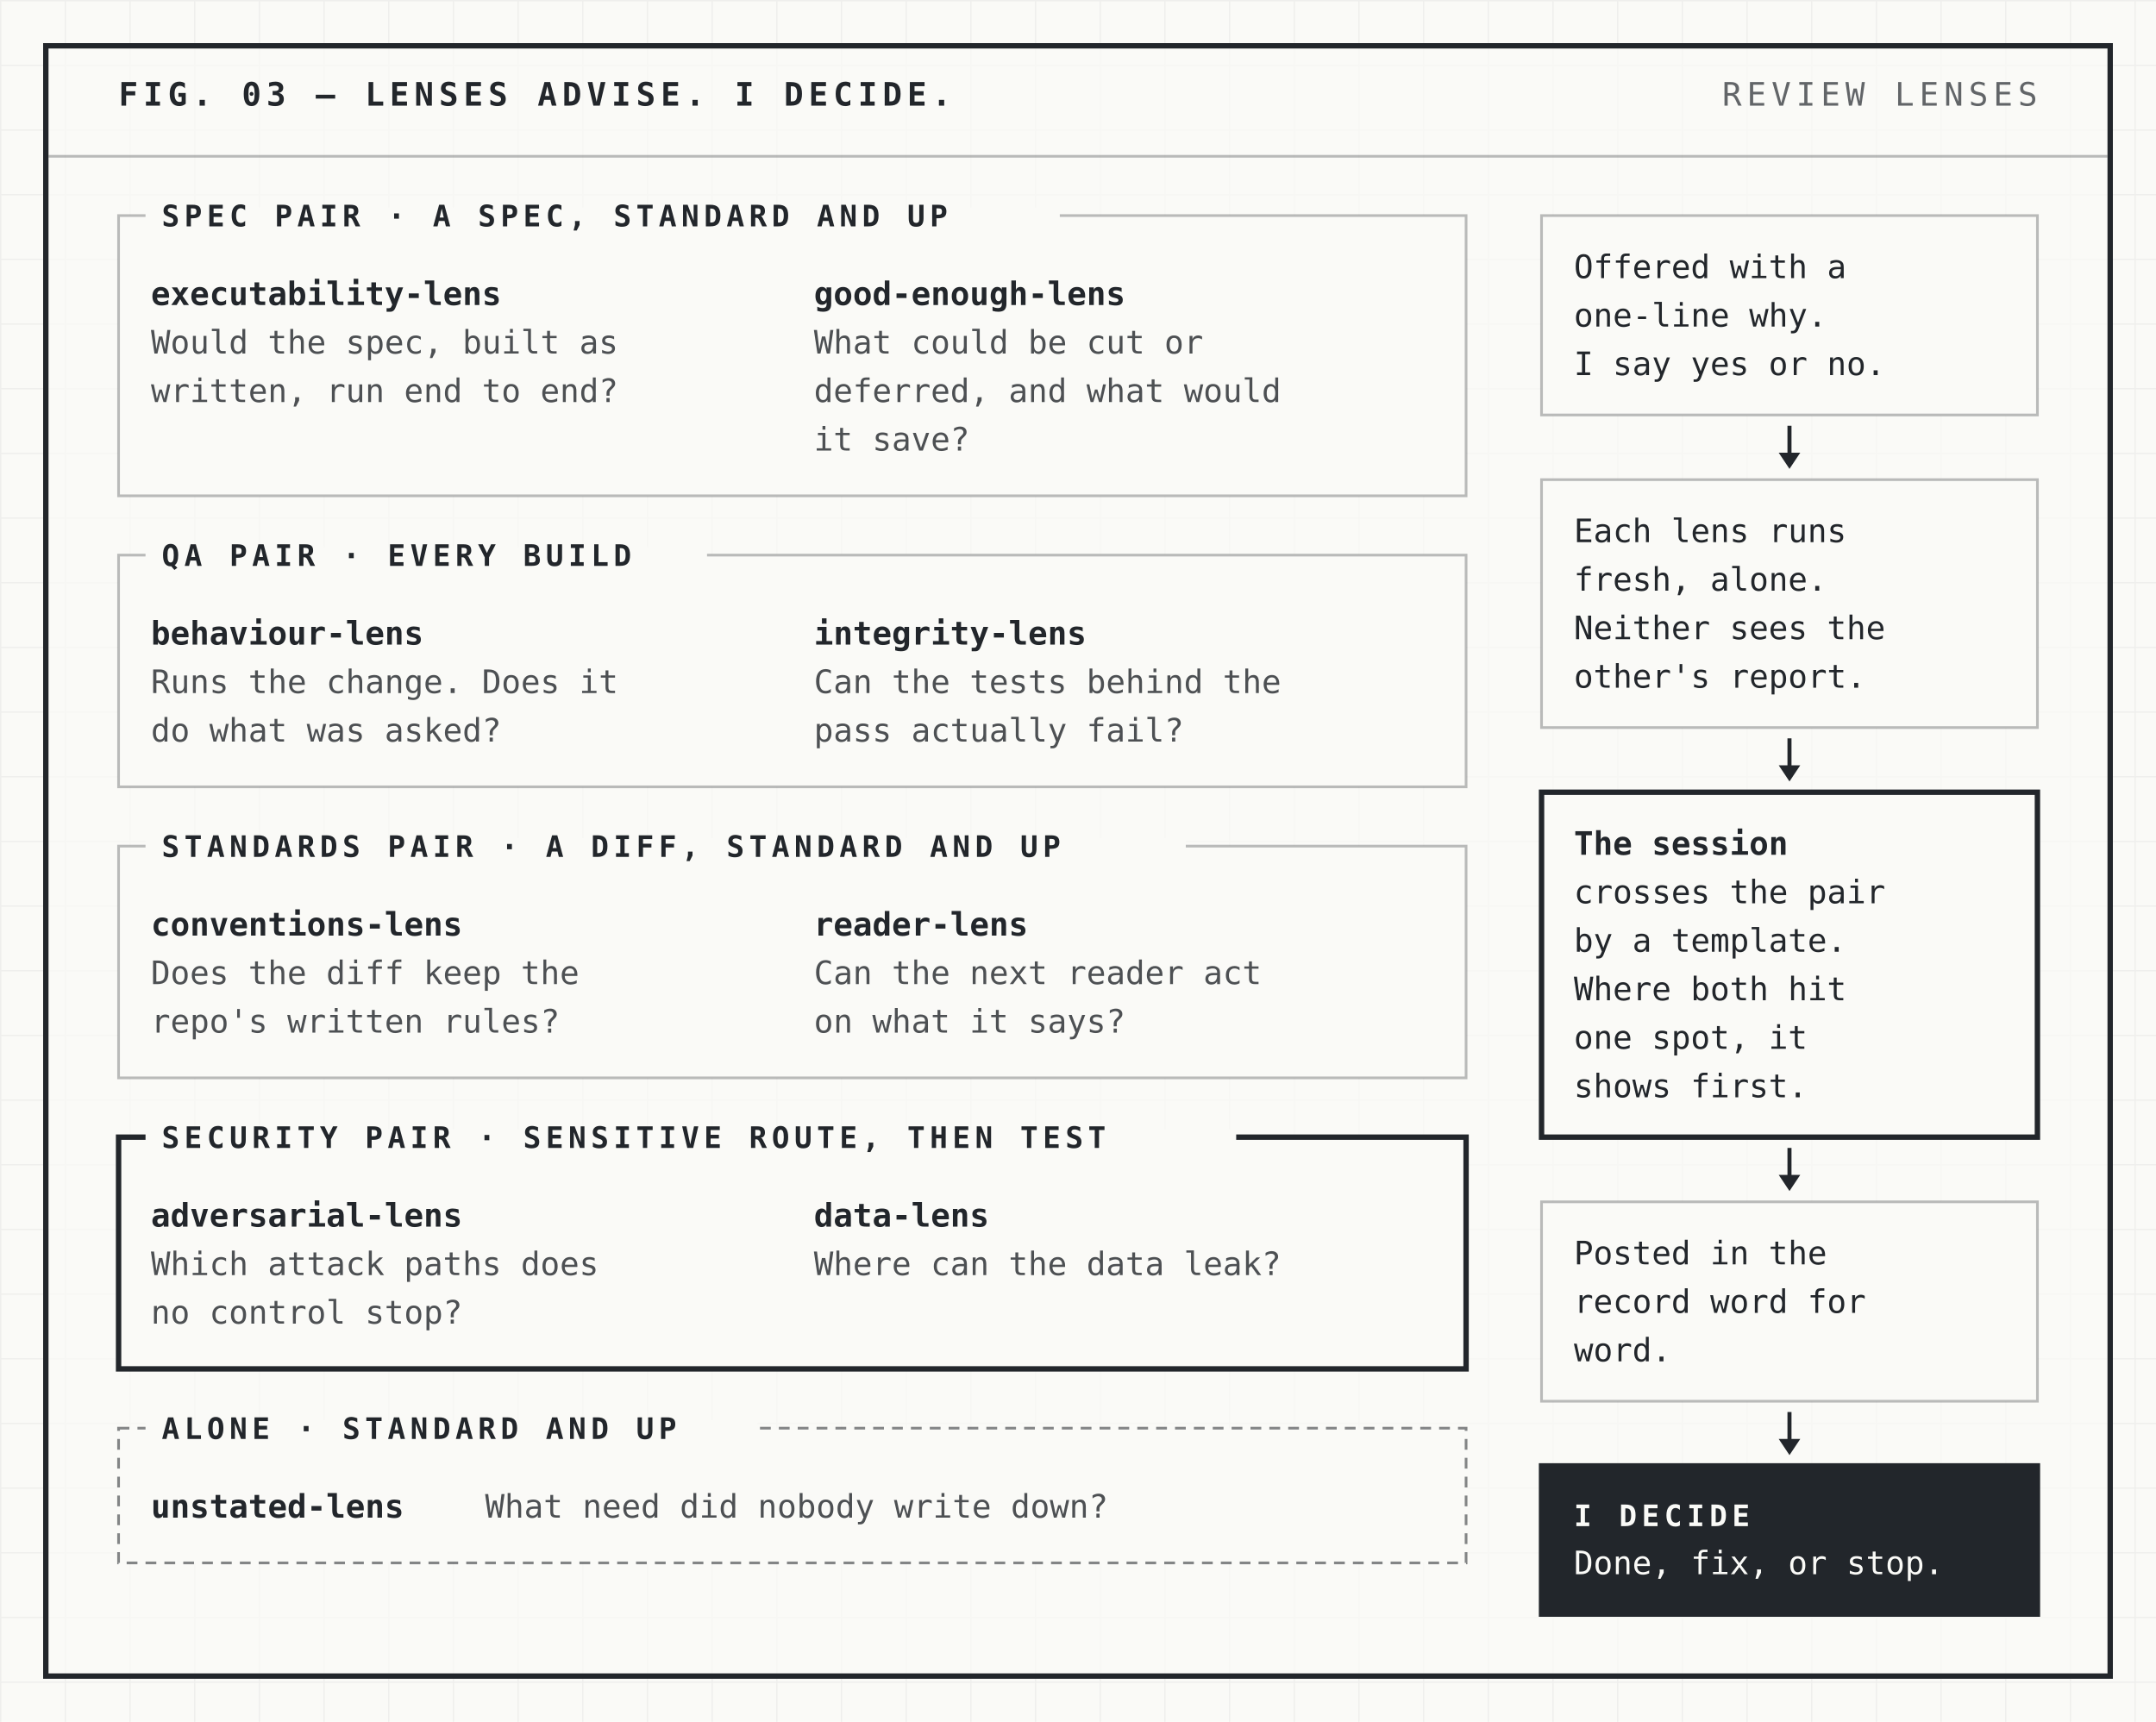
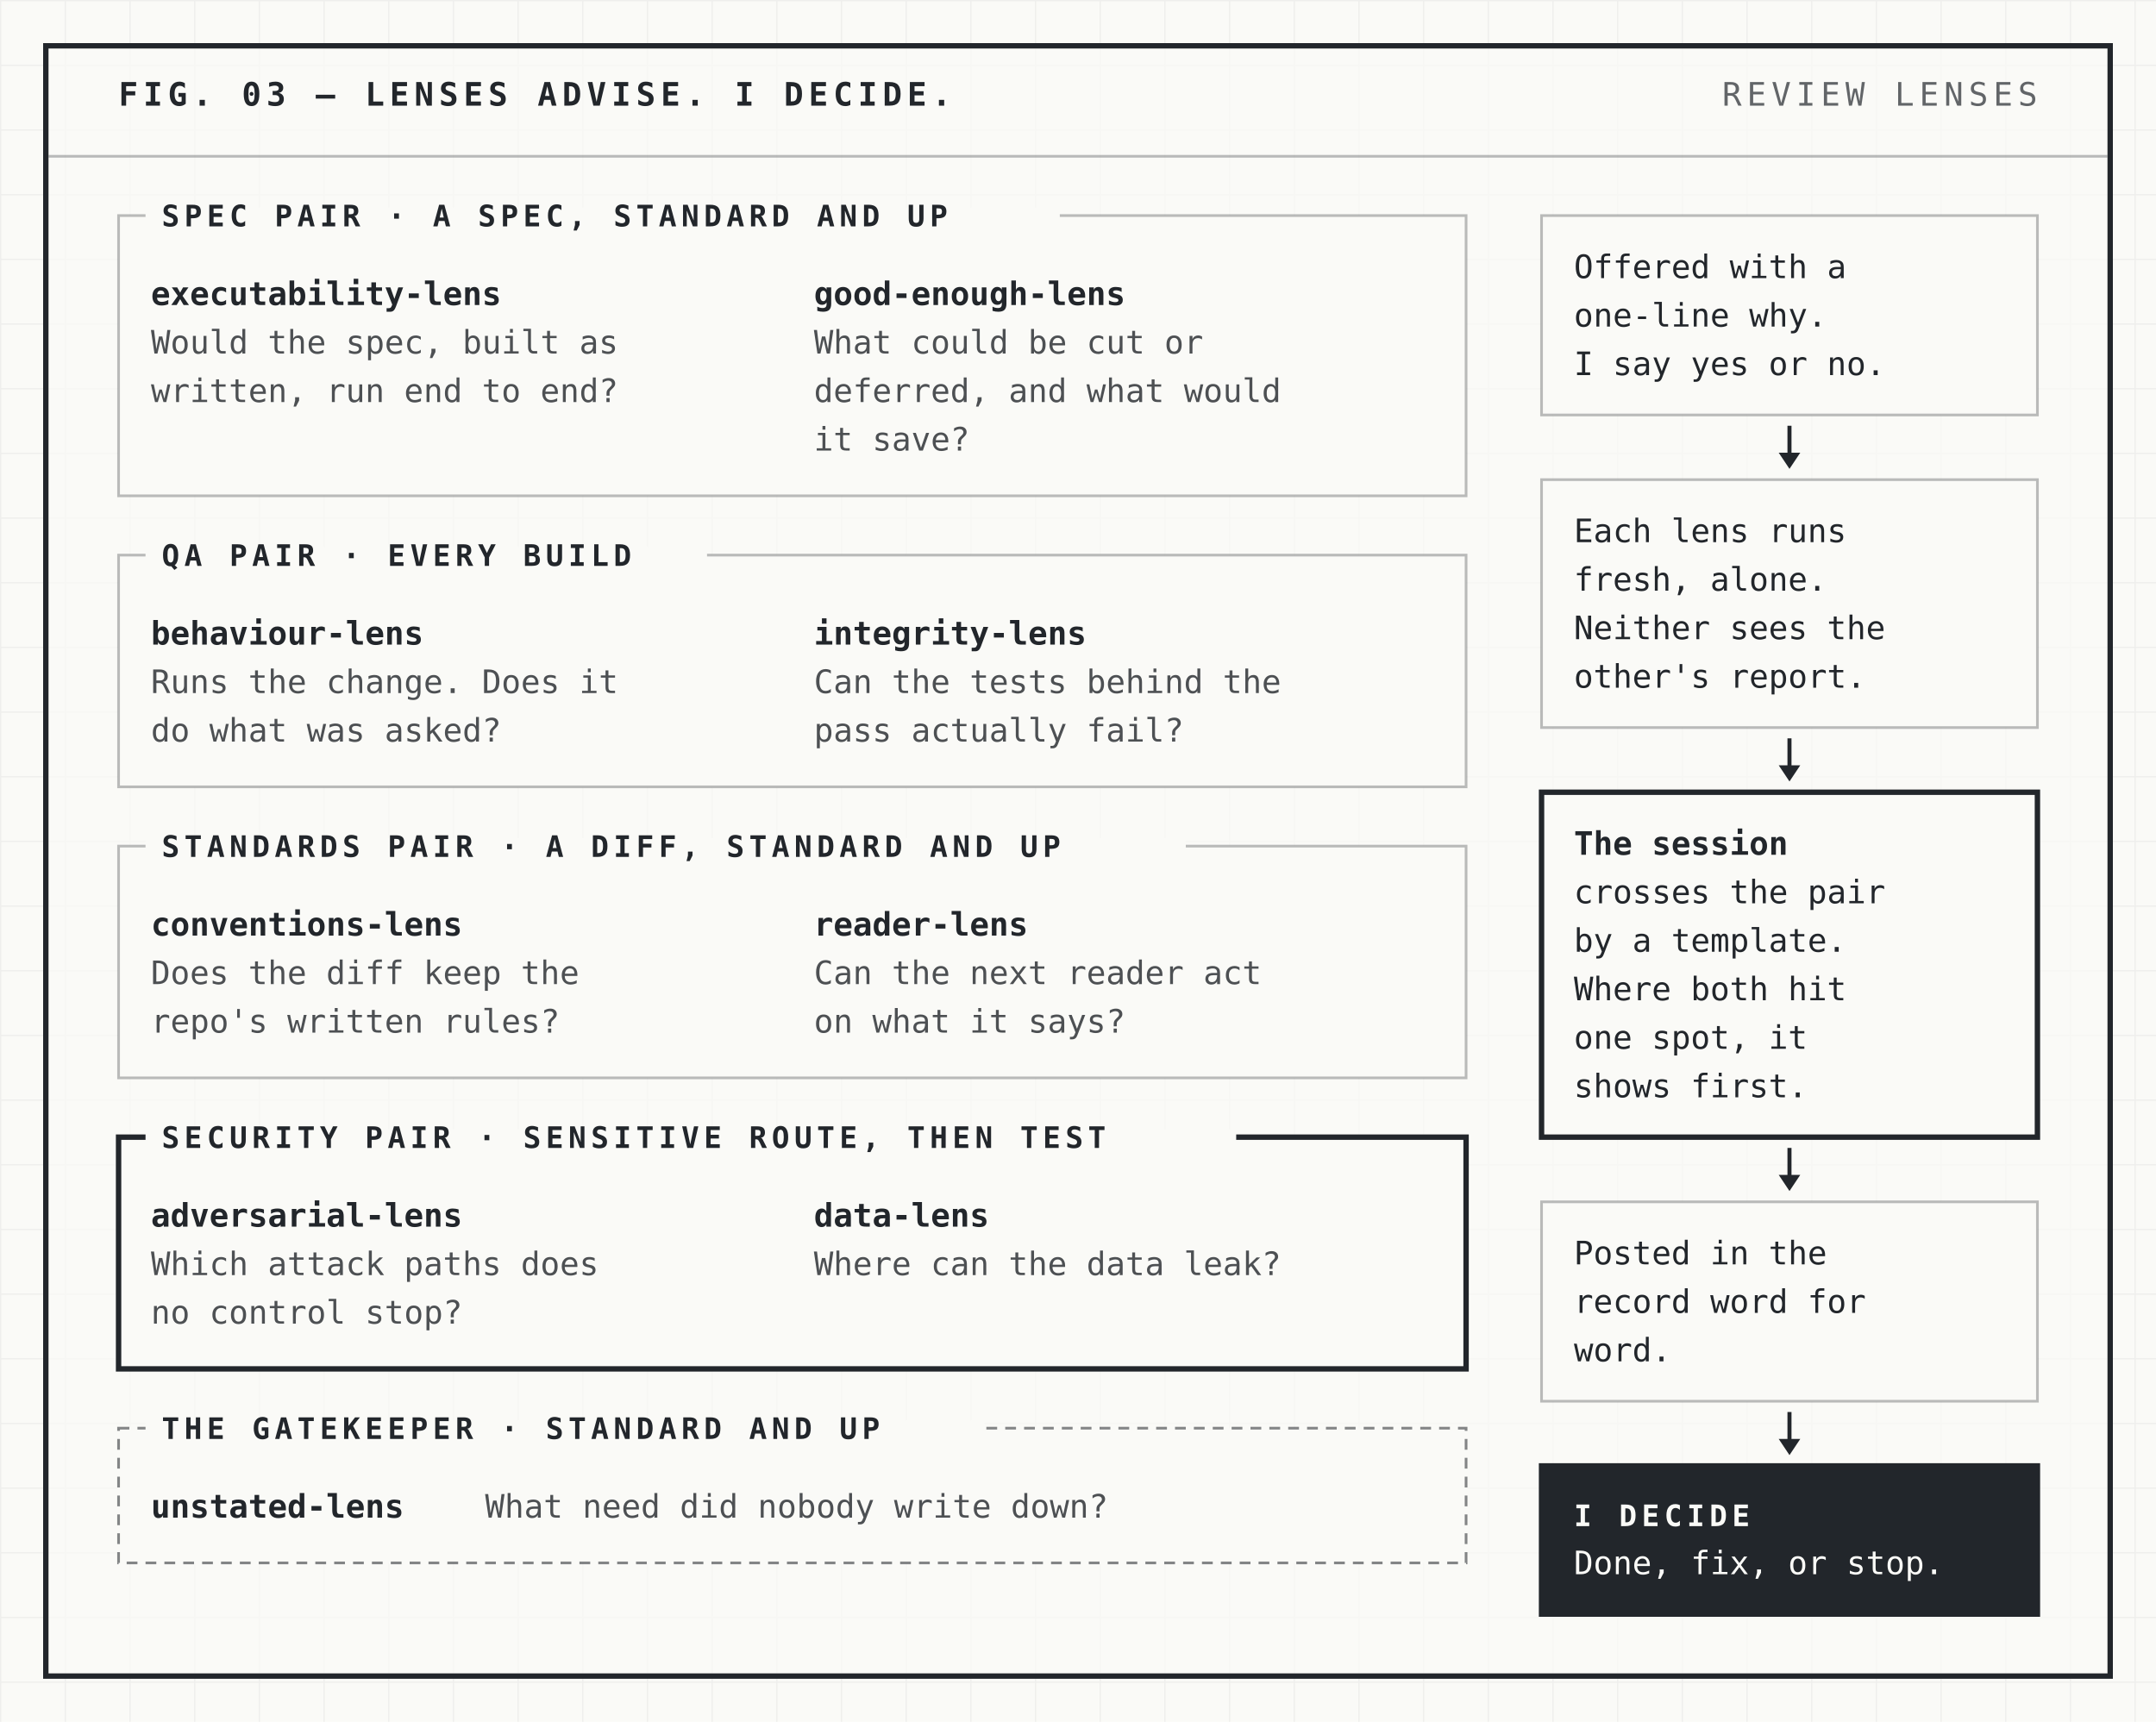
<svg xmlns="http://www.w3.org/2000/svg" width="800" height="639" viewBox="0 0 800 639" font-family="'IBM Plex Mono', ui-monospace, SFMono-Regular, Menlo, Consolas, monospace" role="img">
  <rect width="800" height="639" fill="#fafaf7" />
  <defs>
    <pattern id="grid" width="24" height="24" patternUnits="userSpaceOnUse">
      <path d="M24 0H0V24" fill="none" stroke="#22262b" stroke-opacity="0.05" stroke-width="1" />
    </pattern>
  </defs>
  <rect width="800" height="639" fill="url(#grid)" />
  <rect x="17" y="17" width="766" height="605" fill="#fafaf7" fill-opacity="0.72" stroke="#22262b" stroke-width="2" />
  <text x="44" y="39.2" font-size="12" font-weight="600" letter-spacing="1.92" fill="#22262b">FIG. 03 — LENSES ADVISE. I DECIDE.</text>
  <text x="756" y="39.2" font-size="12" letter-spacing="1.92" text-anchor="end" fill="#22262b" fill-opacity="0.7">REVIEW LENSES</text>
  <line x1="18" y1="58" x2="782" y2="58" stroke="#22262b" stroke-opacity="0.3" stroke-width="1" />
  <rect x="44" y="80" width="500" height="104" fill="#fafaf7" stroke="#22262b" stroke-opacity="0.3" stroke-width="1" />
  <rect x="54" y="77" width="339.25" height="6" fill="#fafaf7" />
  <text x="60" y="84" font-size="11" font-weight="600" letter-spacing="1.76" fill="#22262b">SPEC PAIR · A SPEC, STANDARD AND UP</text>
  <text x="56" y="113.2" font-size="12" font-weight="600" fill="#22262b">executability-lens</text>
  <text x="56" y="131.2" font-size="12" fill="#22262b" fill-opacity="0.8">Would the spec, built as</text>
  <text x="56" y="149.2" font-size="12" fill="#22262b" fill-opacity="0.8">written, run end to end?</text>
  <text x="302" y="113.2" font-size="12" font-weight="600" fill="#22262b">good-enough-lens</text>
  <text x="302" y="131.2" font-size="12" fill="#22262b" fill-opacity="0.8">What could be cut or</text>
  <text x="302" y="149.2" font-size="12" fill="#22262b" fill-opacity="0.8">deferred, and what would</text>
  <text x="302" y="167.2" font-size="12" fill="#22262b" fill-opacity="0.8">it save?</text>
  <rect x="44" y="206" width="500" height="86" fill="#fafaf7" stroke="#22262b" stroke-opacity="0.3" stroke-width="1" />
  <rect x="54" y="203" width="208.35" height="6" fill="#fafaf7" />
  <text x="60" y="210" font-size="11" font-weight="600" letter-spacing="1.76" fill="#22262b">QA PAIR · EVERY BUILD</text>
  <text x="56" y="239.2" font-size="12" font-weight="600" fill="#22262b">behaviour-lens</text>
  <text x="56" y="257.2" font-size="12" fill="#22262b" fill-opacity="0.8">Runs the change. Does it</text>
  <text x="56" y="275.2" font-size="12" fill="#22262b" fill-opacity="0.8">do what was asked?</text>
  <text x="302" y="239.2" font-size="12" font-weight="600" fill="#22262b">integrity-lens</text>
  <text x="302" y="257.2" font-size="12" fill="#22262b" fill-opacity="0.8">Can the tests behind the</text>
  <text x="302" y="275.2" font-size="12" fill="#22262b" fill-opacity="0.8">pass actually fail?</text>
  <rect x="44" y="314" width="500" height="86" fill="#fafaf7" stroke="#22262b" stroke-opacity="0.3" stroke-width="1" />
  <rect x="54" y="311" width="386" height="6" fill="#fafaf7" />
  <text x="60" y="318" font-size="11" font-weight="600" letter-spacing="1.76" fill="#22262b">STANDARDS PAIR · A DIFF, STANDARD AND UP</text>
  <text x="56" y="347.2" font-size="12" font-weight="600" fill="#22262b">conventions-lens</text>
  <text x="56" y="365.2" font-size="12" fill="#22262b" fill-opacity="0.8">Does the diff keep the</text>
  <text x="56" y="383.2" font-size="12" fill="#22262b" fill-opacity="0.8">repo's written rules?</text>
  <text x="302" y="347.2" font-size="12" font-weight="600" fill="#22262b">reader-lens</text>
  <text x="302" y="365.2" font-size="12" fill="#22262b" fill-opacity="0.8">Can the next reader act</text>
  <text x="302" y="383.2" font-size="12" fill="#22262b" fill-opacity="0.8">on what it says?</text>
  <rect x="44" y="422" width="500" height="86" fill="#fafaf7" stroke="#22262b" stroke-width="2" />
  <rect x="54" y="419" width="404.7" height="6" fill="#fafaf7" />
  <text x="60" y="426" font-size="11" font-weight="600" letter-spacing="1.76" fill="#22262b">SECURITY PAIR · SENSITIVE ROUTE, THEN TEST</text>
  <text x="56" y="455.2" font-size="12" font-weight="600" fill="#22262b">adversarial-lens</text>
  <text x="56" y="473.2" font-size="12" fill="#22262b" fill-opacity="0.8">Which attack paths does</text>
  <text x="56" y="491.2" font-size="12" fill="#22262b" fill-opacity="0.8">no control stop?</text>
  <text x="302" y="455.2" font-size="12" font-weight="600" fill="#22262b">data-lens</text>
  <text x="302" y="473.2" font-size="12" fill="#22262b" fill-opacity="0.8">Where can the data leak?</text>
  <rect x="44" y="530" width="500" height="50" fill="#fafaf7" stroke="#22262b" stroke-opacity="0.55" stroke-width="1" stroke-dasharray="4 3" />
-   <rect x="54" y="527" width="227.05" height="6" fill="#fafaf7" />
-   <text x="60" y="534" font-size="11" font-weight="600" letter-spacing="1.76" fill="#22262b">ALONE · STANDARD AND UP</text>
+   <rect x="54" y="527" width="311.2" height="6" fill="#fafaf7" />
+   <text x="60" y="534" font-size="11" font-weight="600" letter-spacing="1.76" fill="#22262b">THE GATEKEEPER · STANDARD AND UP</text>
  <text x="56" y="563.2" font-size="12" font-weight="600" fill="#22262b">unstated-lens</text>
  <text x="180" y="563.2" font-size="12" fill="#22262b" fill-opacity="0.8">What need did nobody write down?</text>
  <rect x="572" y="80" width="184" height="74" fill="#fafaf7" stroke="#22262b" stroke-opacity="0.3" stroke-width="1" />
  <text x="584" y="103.2" font-size="12" fill="#22262b">Offered with a</text>
  <text x="584" y="121.2" font-size="12" fill="#22262b">one-line why.</text>
  <text x="584" y="139.2" font-size="12" fill="#22262b">I say yes or no.</text>
  <line x1="664" y1="158" x2="664" y2="169" stroke="#22262b" stroke-width="1.5" />
  <path d="M660 168L668 168L664 174Z" fill="#22262b" />
  <rect x="572" y="178" width="184" height="92" fill="#fafaf7" stroke="#22262b" stroke-opacity="0.3" stroke-width="1" />
  <text x="584" y="201.2" font-size="12" fill="#22262b">Each lens runs</text>
  <text x="584" y="219.2" font-size="12" fill="#22262b">fresh, alone.</text>
  <text x="584" y="237.2" font-size="12" fill="#22262b">Neither sees the</text>
  <text x="584" y="255.2" font-size="12" fill="#22262b">other's report.</text>
  <line x1="664" y1="274" x2="664" y2="285" stroke="#22262b" stroke-width="1.5" />
  <path d="M660 284L668 284L664 290Z" fill="#22262b" />
  <rect x="572" y="294" width="184" height="128" fill="#fafaf7" stroke="#22262b" stroke-width="2" />
  <text x="584" y="317.2" font-size="12" font-weight="600" fill="#22262b">The session</text>
  <text x="584" y="335.2" font-size="12" fill="#22262b">crosses the pair</text>
  <text x="584" y="353.2" font-size="12" fill="#22262b">by a template.</text>
  <text x="584" y="371.2" font-size="12" fill="#22262b">Where both hit</text>
  <text x="584" y="389.2" font-size="12" fill="#22262b">one spot, it</text>
  <text x="584" y="407.2" font-size="12" fill="#22262b">shows first.</text>
  <line x1="664" y1="426" x2="664" y2="437" stroke="#22262b" stroke-width="1.5" />
  <path d="M660 436L668 436L664 442Z" fill="#22262b" />
  <rect x="572" y="446" width="184" height="74" fill="#fafaf7" stroke="#22262b" stroke-opacity="0.3" stroke-width="1" />
  <text x="584" y="469.2" font-size="12" fill="#22262b">Posted in the</text>
  <text x="584" y="487.2" font-size="12" fill="#22262b">record word for</text>
  <text x="584" y="505.2" font-size="12" fill="#22262b">word.</text>
  <line x1="664" y1="524" x2="664" y2="535" stroke="#22262b" stroke-width="1.5" />
  <path d="M660 534L668 534L664 540Z" fill="#22262b" />
  <rect x="572" y="544" width="184" height="55" fill="#22262b" stroke="#22262b" stroke-width="2" />
  <text x="584" y="566.35" font-size="11" font-weight="600" letter-spacing="1.76" fill="#fafaf7">I DECIDE</text>
  <text x="584" y="584.2" font-size="12" fill="#fafaf7">Done, fix, or stop.</text>
</svg>
